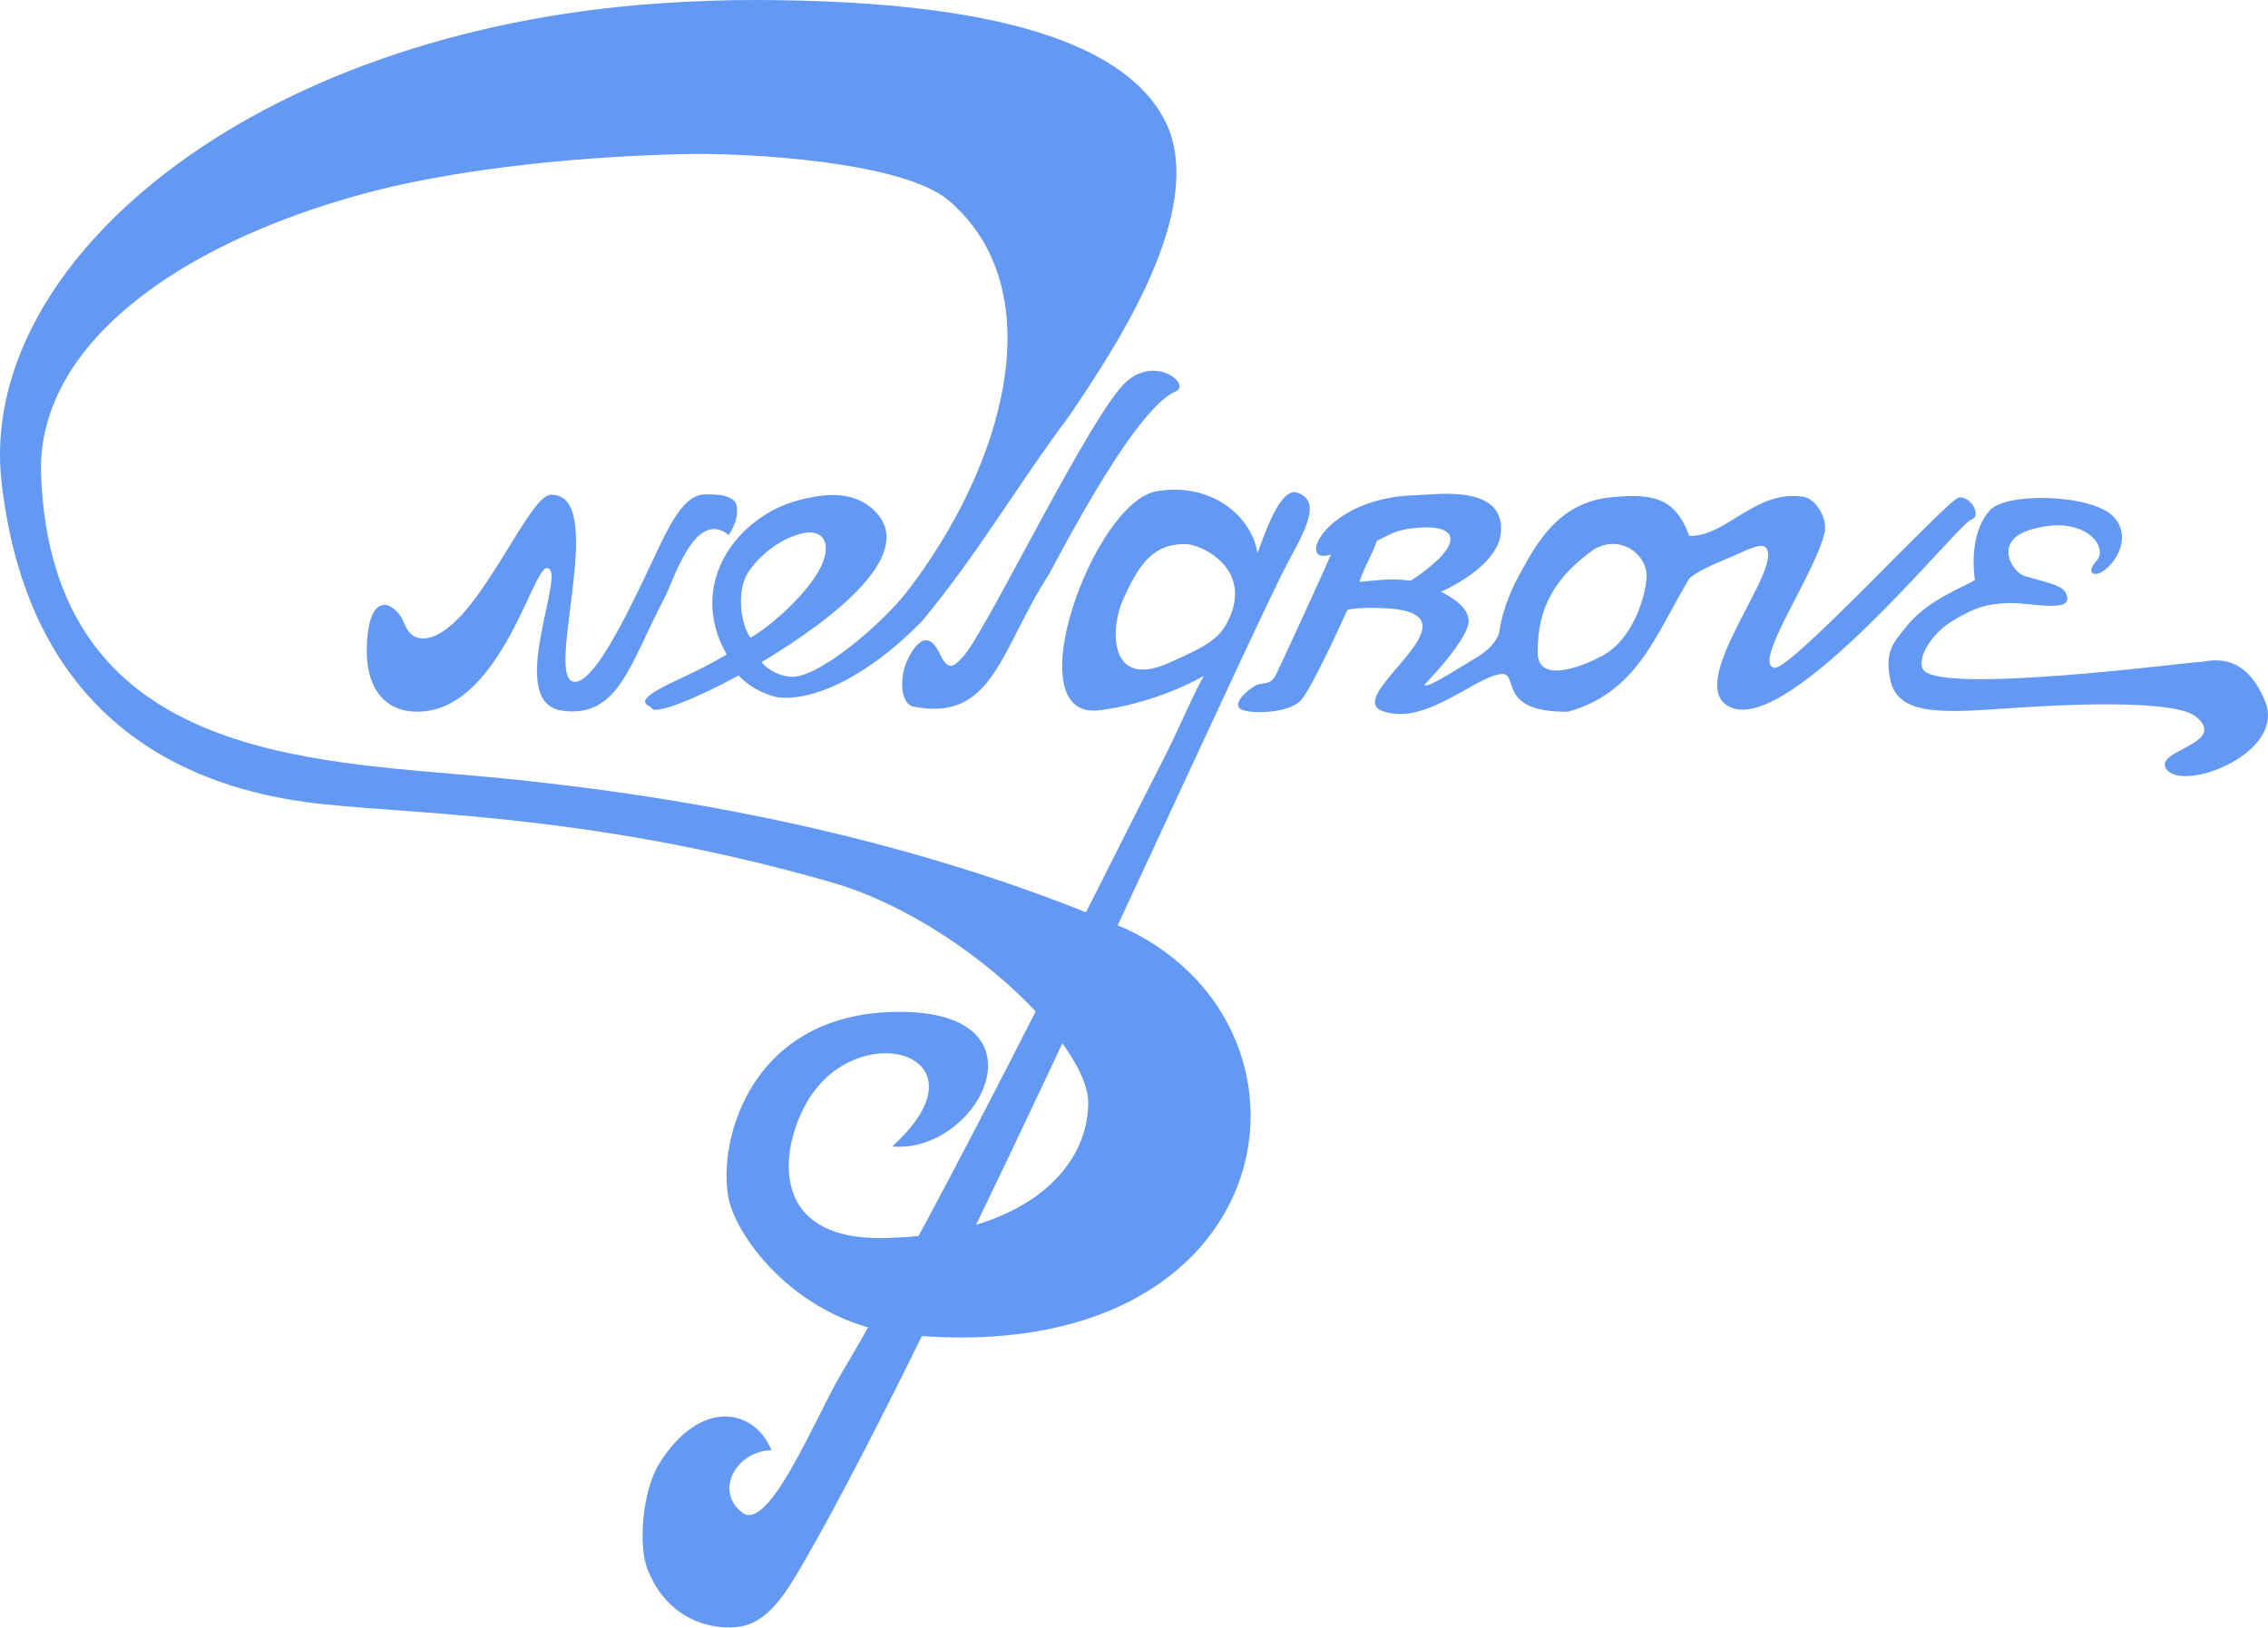
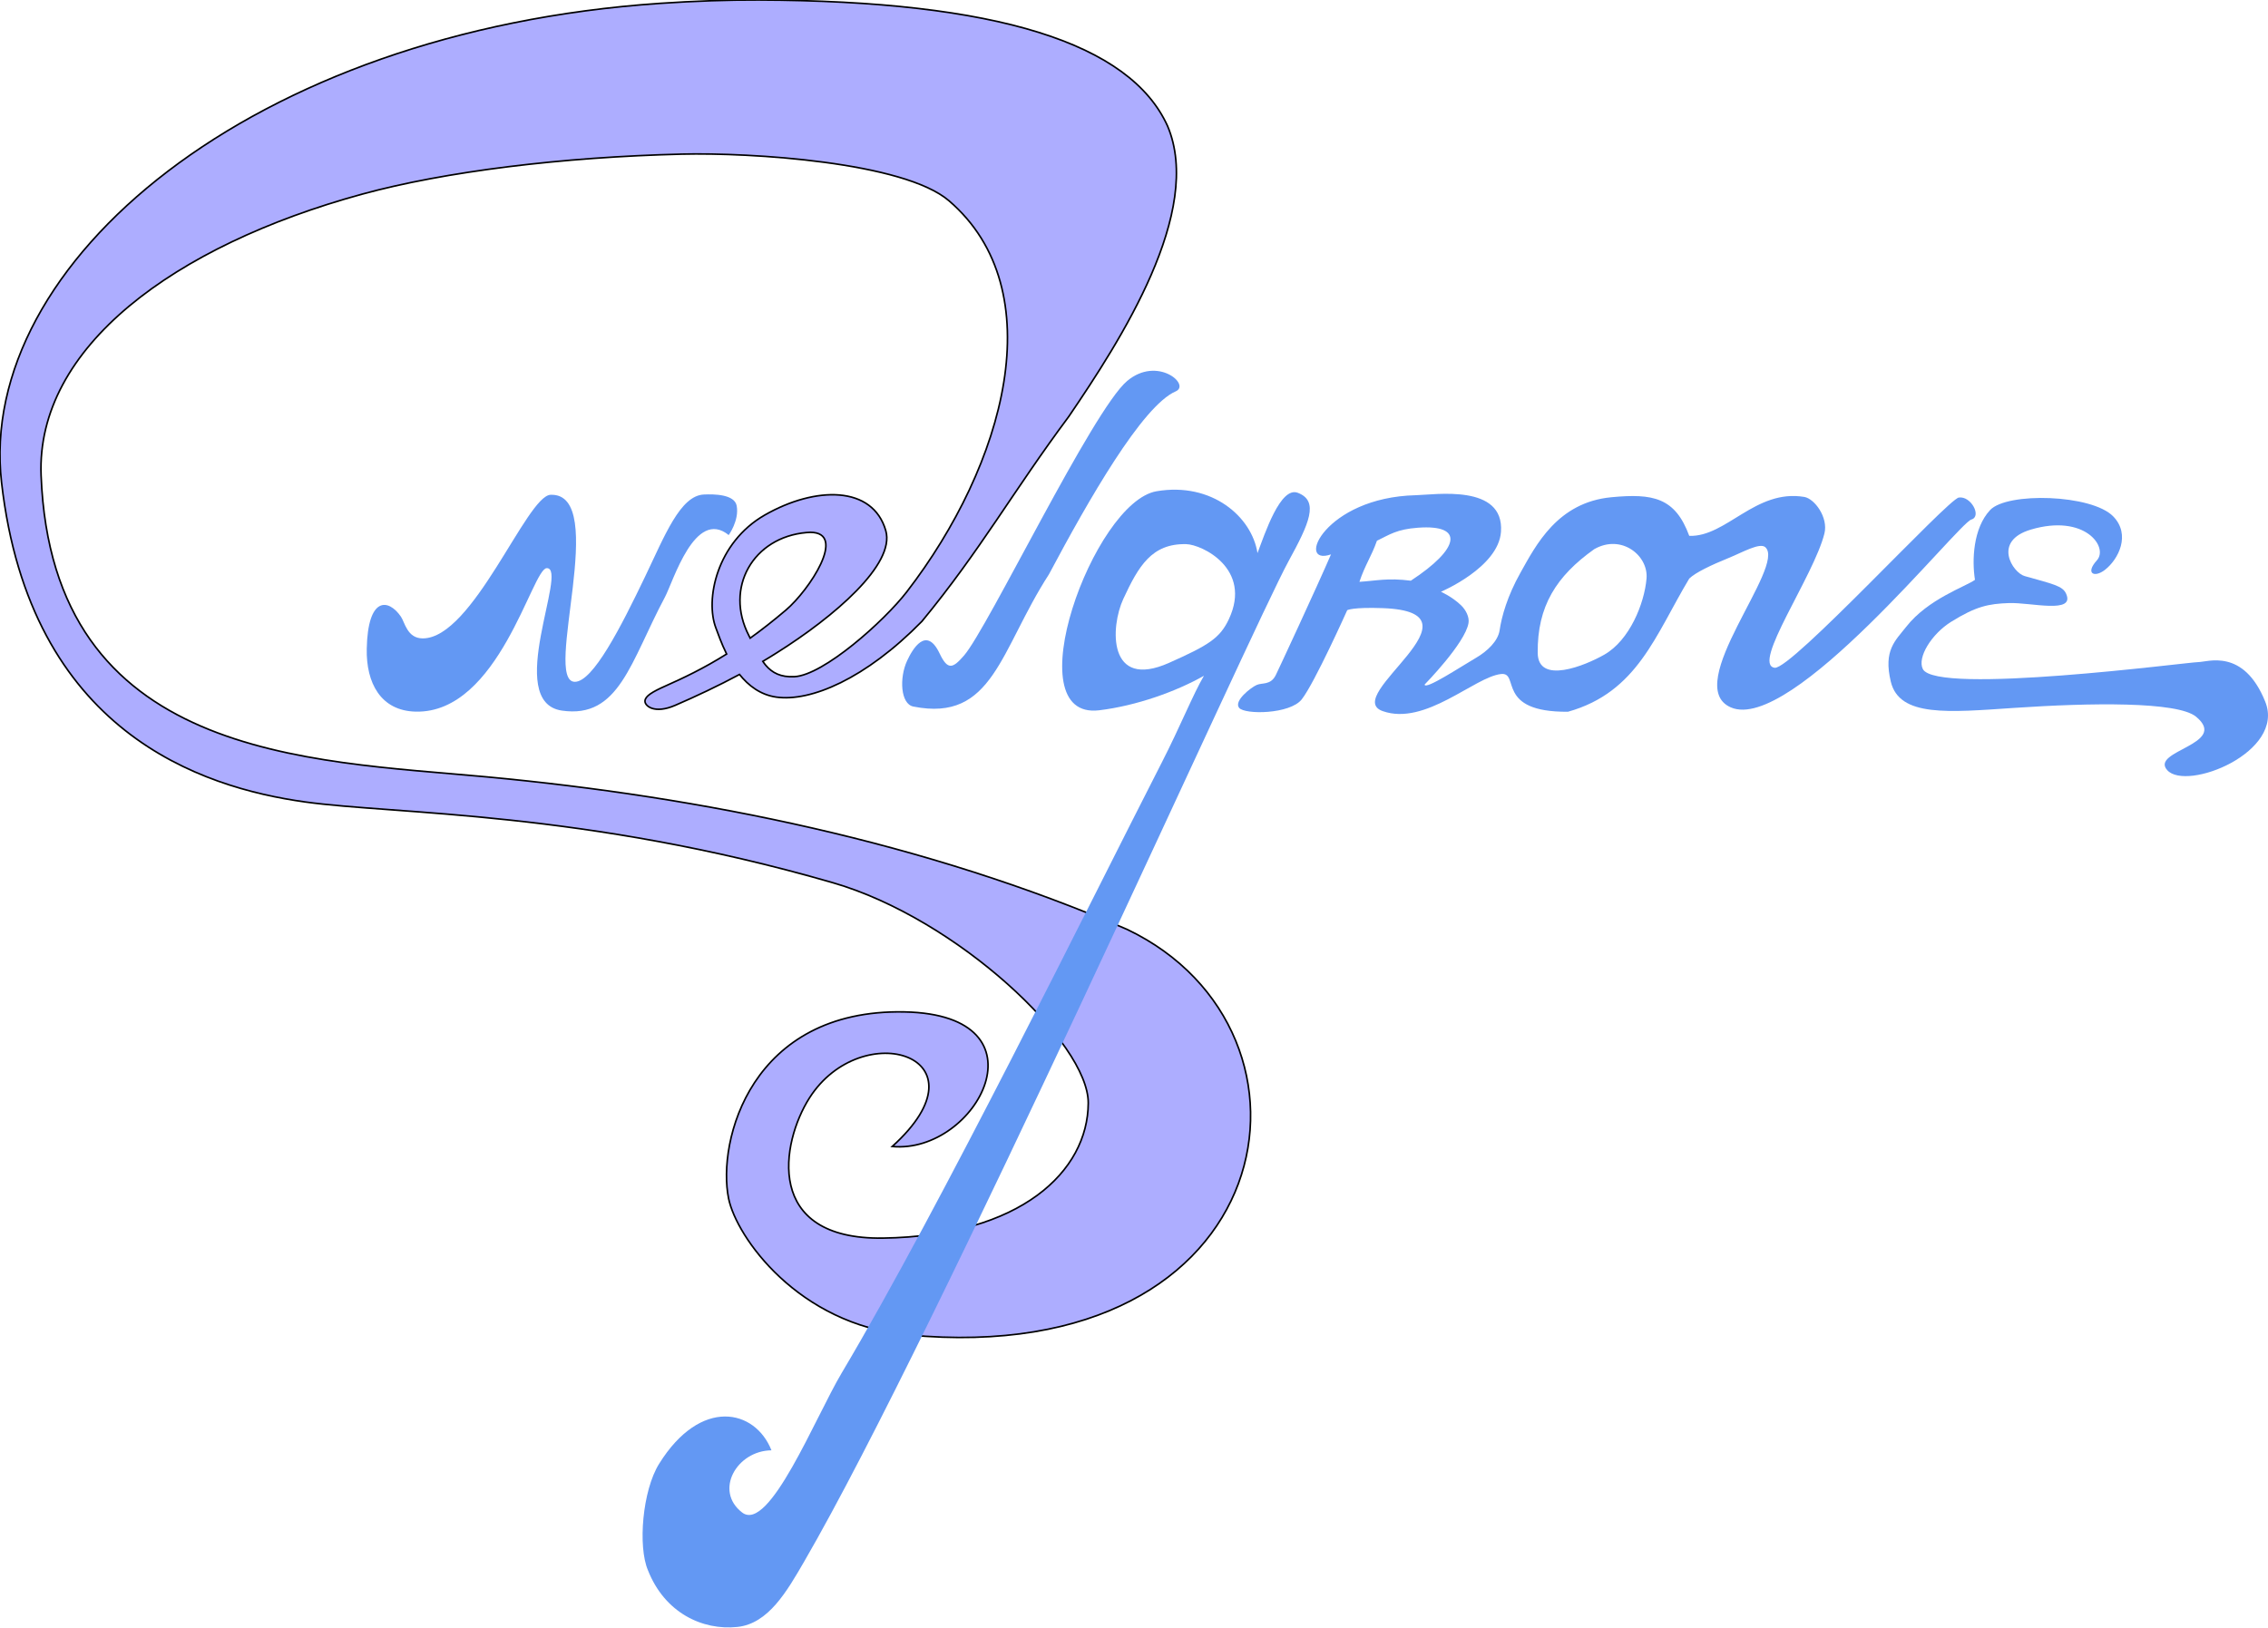
<svg xmlns="http://www.w3.org/2000/svg" preserveAspectRatio="xMinYMin meet" viewBox="0 0 638.114 458.001" width="100%" height="100%" id="svg2" version="1.1">
-   <defs>
-     <style type="text/css">
+   <defs id="defs3204">
+     <style type="text/css" id="style3206">
  .logo {
       opacity:1;
       fill:#6398f3;
       fill-opacity:1;
       fill-rule:evenodd;
       stroke:none;
       stroke-width:1px;
       stroke-linecap:butt;
       stroke-linejoin:miter;
       stroke-opacity:1;
  }
  </style>
  </defs>
  <g id="layer2" transform="translate(881.8025,16.29884)">
-     <g id="logo" class="logo">
-       <path id="s" d="m -668.402,-16.297 c -8.63,-0.029 -17.818,0.267 -27.592,0.928 -115.178,7.789 -192.408,73.184 -185.363,134.855 8.027,70.269 56.209,85.85 85.357,89.904 25.846,3.595 78.404,2.453 148.492,22.729 35.093,10.152 71.964,45.115 71.883,62.023 -0.092,19.23 -19.053,37.405 -57.74,37.98 -33.565,0.5 -28.664,-26.874 -20.709,-39.396 14.762,-23.239 51.421,-11.802 23.305,13.617 23.907,2.186 44.692,-37.026 3.465,-37.859 -43.212,-0.873 -52.789,36.37 -49.498,52.527 2.205,10.824 19.563,35.478 50.508,38.387 105.601,9.926 121.656,-85.454 61.619,-114.148 -56.632,-24.456 -119.217,-37.238 -180.312,-42.932 -50.214,-4.68 -122.161,-5.103 -125.258,-84.852 -1.4,-36.038 37.437,-64.64 90.244,-79.113 23.423,-6.42 56.573,-10.468 90.067,-11.276 19.36,-0.467 62.434,2.199 75.134,13.108 29.393,25.247 15.694,74.353 -11.862,110.082 -6.371,8.26 -23.448,23.241 -31.654,23.865 -3.309,0.252 -7.422,-1.707 -9.193,-4.103 20.377,-12.213 42.66,-29.765 32.664,-41.583 -5.866,-6.936 -14.753,-5.983 -22.538,-3.893 -16.784,4.505 -31.355,23.319 -19.962,43.323 -5.119,3.095 -10.447,5.549 -14.643,7.545 -13.061,6.134 -7.017,6.482 -6.426,7.624 0.966,1.868 12.526,-2.76 24.475,-9.265 2.711,3.137 6.924,5.169 10.561,6.107 9.581,1.417 25.023,-5.072 40.94,-21.305 16.394,-19.867 25.681,-36.632 41.319,-57.621 14.695,-21.584 37.992,-57.745 27.811,-81.782 -10.532,-23.266 -47.933,-35.25 -115.093,-35.478 z m 14.225,149.816 c 5.459,-0.008 5.993,5.248 2.59,11.094 -4.221,7.25 -13.781,15.622 -19.043,18.523 -2.399,-2.796 -4.46,-13.009 -0.398,-18.787 4.027,-5.729 10.797,-10.244 16.852,-10.83 z" />
+     <g id="logo" class="logo" style="fill:#6398f3;fill-opacity:1;fill-rule:evenodd;stroke:none;display:inline">
+       <path style="fill:#0000ff;fill-opacity:0.323;fill-rule:evenodd;stroke:#000000;stroke-width:0.45;stroke-linecap:butt;stroke-linejoin:miter;stroke-miterlimit:4;stroke-opacity:1;stroke-dasharray:none" d="M 213.406 0 C 204.776 -0.029 195.587 0.277 185.812 0.938 C 70.635 8.726 -6.607 74.109 0.438 135.781 C 8.464 206.05 56.664 221.633 85.812 225.688 C 111.659 229.282 164.193 228.131 234.281 248.406 C 269.375 258.558 306.268 293.529 306.188 310.438 C 306.096 329.668 287.125 347.862 248.438 348.438 C 214.873 348.937 219.764 321.554 227.719 309.031 C 242.481 285.792 279.148 297.237 251.031 322.656 C 274.938 324.842 295.727 285.614 254.5 284.781 C 211.288 283.908 201.709 321.155 205 337.312 C 207.205 348.136 224.555 372.779 255.5 375.688 C 361.101 385.613 377.162 290.257 317.125 261.562 C 260.493 237.107 197.908 224.319 136.812 218.625 C 86.599 213.945 14.66 213.53 11.562 133.781 C 10.163 97.743 49.006 69.129 101.812 54.656 C 125.236 48.237 158.381 44.183 191.875 43.375 C 211.235 42.908 254.3 45.591 267 56.5 C 296.393 81.747 282.681 130.834 255.125 166.562 C 248.754 174.823 231.718 190.016 223.5 190.438 C 219.647 190.635 217.255 189.349 215.438 187.219 C 215.148 186.88 214.89 186.504 214.625 186.125 C 215.968 185.334 217.29 184.508 218.594 183.688 C 234.652 173.58 251.943 158.823 249.219 149.344 C 245.562 136.618 229.439 136.787 215.188 144.938 C 201.652 152.679 198.332 168.737 201.438 176.781 C 202.028 178.311 202.959 181.087 204.438 184.062 C 197.857 188.188 192.205 190.838 187.281 193.031 C 183.415 194.754 181.553 195.911 181.469 197.281 C 181.385 198.652 184.104 201.036 189.969 198.5 C 195.878 195.945 202.052 193.032 208.062 189.812 C 210.589 192.957 213.955 195.558 218.438 196.188 C 228.028 197.534 243.458 191.108 259.375 174.875 C 275.769 155.008 285.05 138.238 300.688 117.25 C 315.383 95.666 338.681 59.506 328.5 35.469 C 317.968 12.203 280.566 0.228 213.406 0 z M 228 149.812 C 238.457 149.851 227.694 166.099 221.125 171.688 C 217.569 174.713 214.214 177.333 211.062 179.594 C 210.942 179.356 210.843 179.147 210.719 178.906 C 203.734 165.408 211.909 151.183 226.906 149.875 C 227.289 149.842 227.663 149.811 228 149.812 z " transform="translate(-881.8025,-16.29884)" id="path3778" />
      <path id="g" d="m -556.382,121.949 c -17.791,3.026 -40.038,64.544 -16.148,61.645 10.514,-1.276 21.689,-5.302 29.461,-9.711 -3.058,5.203 -6.585,14.101 -11.853,24.391 -19.99,39.052 -62.178,124.93 -90.078,171.838 -7.401,12.443 -20.417,45.096 -28,39.25 -7.964,-6.14 -1.499,-17.396 8.25,-17.5 -4.57,-11.59 -19.875,-15.051 -31.613,3.799 -4.695,7.54 -5.996,23.277 -3.137,29.951 4.69,11.945 15.298,17.002 25.179,15.957 8.729,-0.923 13.945,-10.068 18.8,-18.437 37.483,-64.608 125.768,-262.315 136.271,-281.52 5.749,-10.512 8.699,-16.916 2.568,-19.231 -4.872,-1.84 -9.216,11.434 -11.318,16.981 -1.579,-10.238 -12.857,-20.053 -28.382,-17.412 z m 8.324,14.89 c 4.405,0.099 18.646,6.899 12.02,21.085 -2.508,5.369 -5.716,7.366 -16.868,12.331 -17.287,7.694 -16.509,-10.114 -12.842,-18.013 4.271,-9.2 7.982,-15.62 17.69,-15.403 z" />
      <path id="n" d="m -726.906,122.951 c 16.759,-0.641 -2.35,52.631 6.843,52.631 5.077,0 12.888,-15.266 19.753,-29.59 5.564,-11.609 9.89,-22.805 16.538,-23.121 2.922,-0.139 8.654,-0.062 9.245,3.184 0.75,4.12 -2.253,8.231 -2.253,8.231 -9.473,-7.694 -15.606,13.079 -17.926,17.435 -9.726,18.261 -12.908,34.322 -29.016,31.961 -16.417,-2.406 2.03,-40.292 -4.263,-40.083 -4.11,0.136 -13.452,40.88 -36.824,40.376 -9.935,-0.214 -13.994,-8.142 -13.807,-17.67 0.292,-14.794 6.07,-14.21 9.609,-9.073 1.114,1.617 1.761,6.115 6.133,6.13 14.16,0.047 29.238,-40.153 35.97,-40.41 z" />
      <path id="rov" d="m -483.45,123.065 c -25.708,0.622 -34.003,20.14 -23.87,16.658 -4.059,9.4 -14.852,32.599 -15.533,33.969 -1.446,2.91 -3.799,2.074 -5.39,2.781 -1.591,0.707 -6.513,4.495 -4.922,6.44 1.591,1.945 14.299,1.816 17.609,-2.387 3.618,-4.594 12.802,-25.101 12.802,-25.101 0,0 1.496,-0.895 10.043,-0.576 30.241,1.129 -11.96,24.77 -0.067,28.979 12.013,4.251 25.802,-9.611 33.297,-10.436 5.395,-0.594 -1.666,10.791 18.84,10.614 19.578,-5.492 24.606,-21.645 34.119,-37.477 1.765,-1.712 6.208,-3.824 11.141,-5.822 3.755,-1.521 8.696,-4.381 10.249,-3.017 6.051,5.313 -23.773,38.886 -9.724,45.078 16.98,7.484 64.021,-51.809 67.705,-52.856 3.008,-0.855 -0.102,-6.712 -3.535,-6.186 -3.087,0.473 -47.176,48.501 -51.794,47.905 -6.619,-0.855 11.009,-25.78 13.991,-37.803 1.121,-4.519 -2.787,-9.796 -5.683,-10.279 -13.721,-2.29 -21.92,11.312 -32.35,10.959 -3.963,-10.813 -10.234,-11.982 -21.922,-10.87 -15.144,1.441 -21.215,13.468 -25.611,21.314 -3.659,6.533 -5.246,12.236 -5.823,16.128 -0.456,3.077 -3.517,5.928 -6.613,7.737 -4.477,2.616 -14.32,9.119 -14.496,7.548 0,0 11.417,-11.632 12.358,-17.317 0.276,-1.667 -0.717,-3.679 -2.111,-5.015 -2.519,-2.416 -5.64,-3.793 -5.64,-3.793 0,0 16.195,-6.838 16.888,-16.888 0.933,-13.518 -18.493,-10.416 -23.961,-10.284 z m -15.871,24.377 c 1.563,-4.722 3.407,-7.196 4.926,-11.559 3.626,-1.749 5.563,-3.232 11.58,-3.67 13.085,-0.953 11.769,5.874 -2.045,14.912 -6.581,-0.846 -9.817,0.042 -14.461,0.317 z m 80.779,-0.914 c -0.611,7.074 -4.773,17.337 -11.844,21.391 -5.43,3.113 -18.671,8.53 -18.772,-0.45 -0.147,-13.179 5.247,-21.636 15.91,-29.221 7.616,-4.346 15.268,1.774 14.706,8.28 z" />
      <path id="e" d="m -289.539,144.053 c 3.789,-2.965 7.3,-9.879 2.298,-15.026 -6.048,-6.224 -29.875,-6.894 -34.648,-1.768 -4.773,5.127 -5.128,14.122 -4.243,19.622 -2.591,1.898 -13.185,5.355 -19.338,13.204 -3.079,3.928 -6.462,6.612 -4.35,15.434 2.407,10.049 16.217,8.652 34.828,7.398 21.286,-1.434 45.845,-1.848 51.085,2.502 9.369,7.778 -13.062,9.528 -8.132,15.026 5.417,6.04 33.311,-5.046 27.577,-19.269 -6.124,-15.191 -16.263,-11.137 -18.915,-11.137 -2.652,0 -73.716,9.369 -77.428,1.945 -1.626,-3.252 2.465,-9.868 7.974,-13.297 7.069,-4.399 10.556,-5.06 16.244,-5.265 6.165,-0.223 18.72,3.169 16.087,-2.652 -0.988,-2.184 -3.628,-2.684 -11.667,-4.95 -3.313,-0.934 -9.17,-9.838 1.768,-13.081 15.179,-4.501 21.92,4.95 18.562,8.662 -3.359,3.712 -0.707,5.004 2.298,2.652 z" />
      <path id="l" d="m -551,93.837 c -9.425,4.09 -24.494,30.483 -35.688,51.513 -13.772,21.327 -15.692,41.674 -38.14,37.194 -3.61,-0.721 -3.997,-8.059 -1.75,-12.907 1.466,-3.161 5.368,-9.987 9.14,-2.033 2.316,4.884 3.76,4.147 6.86,0.589 6.685,-7.672 36.188,-69.11 45.899,-77.273 8.506,-7.151 17.956,1.06 13.679,2.916 z" />
    </g>
  </g>
</svg>
